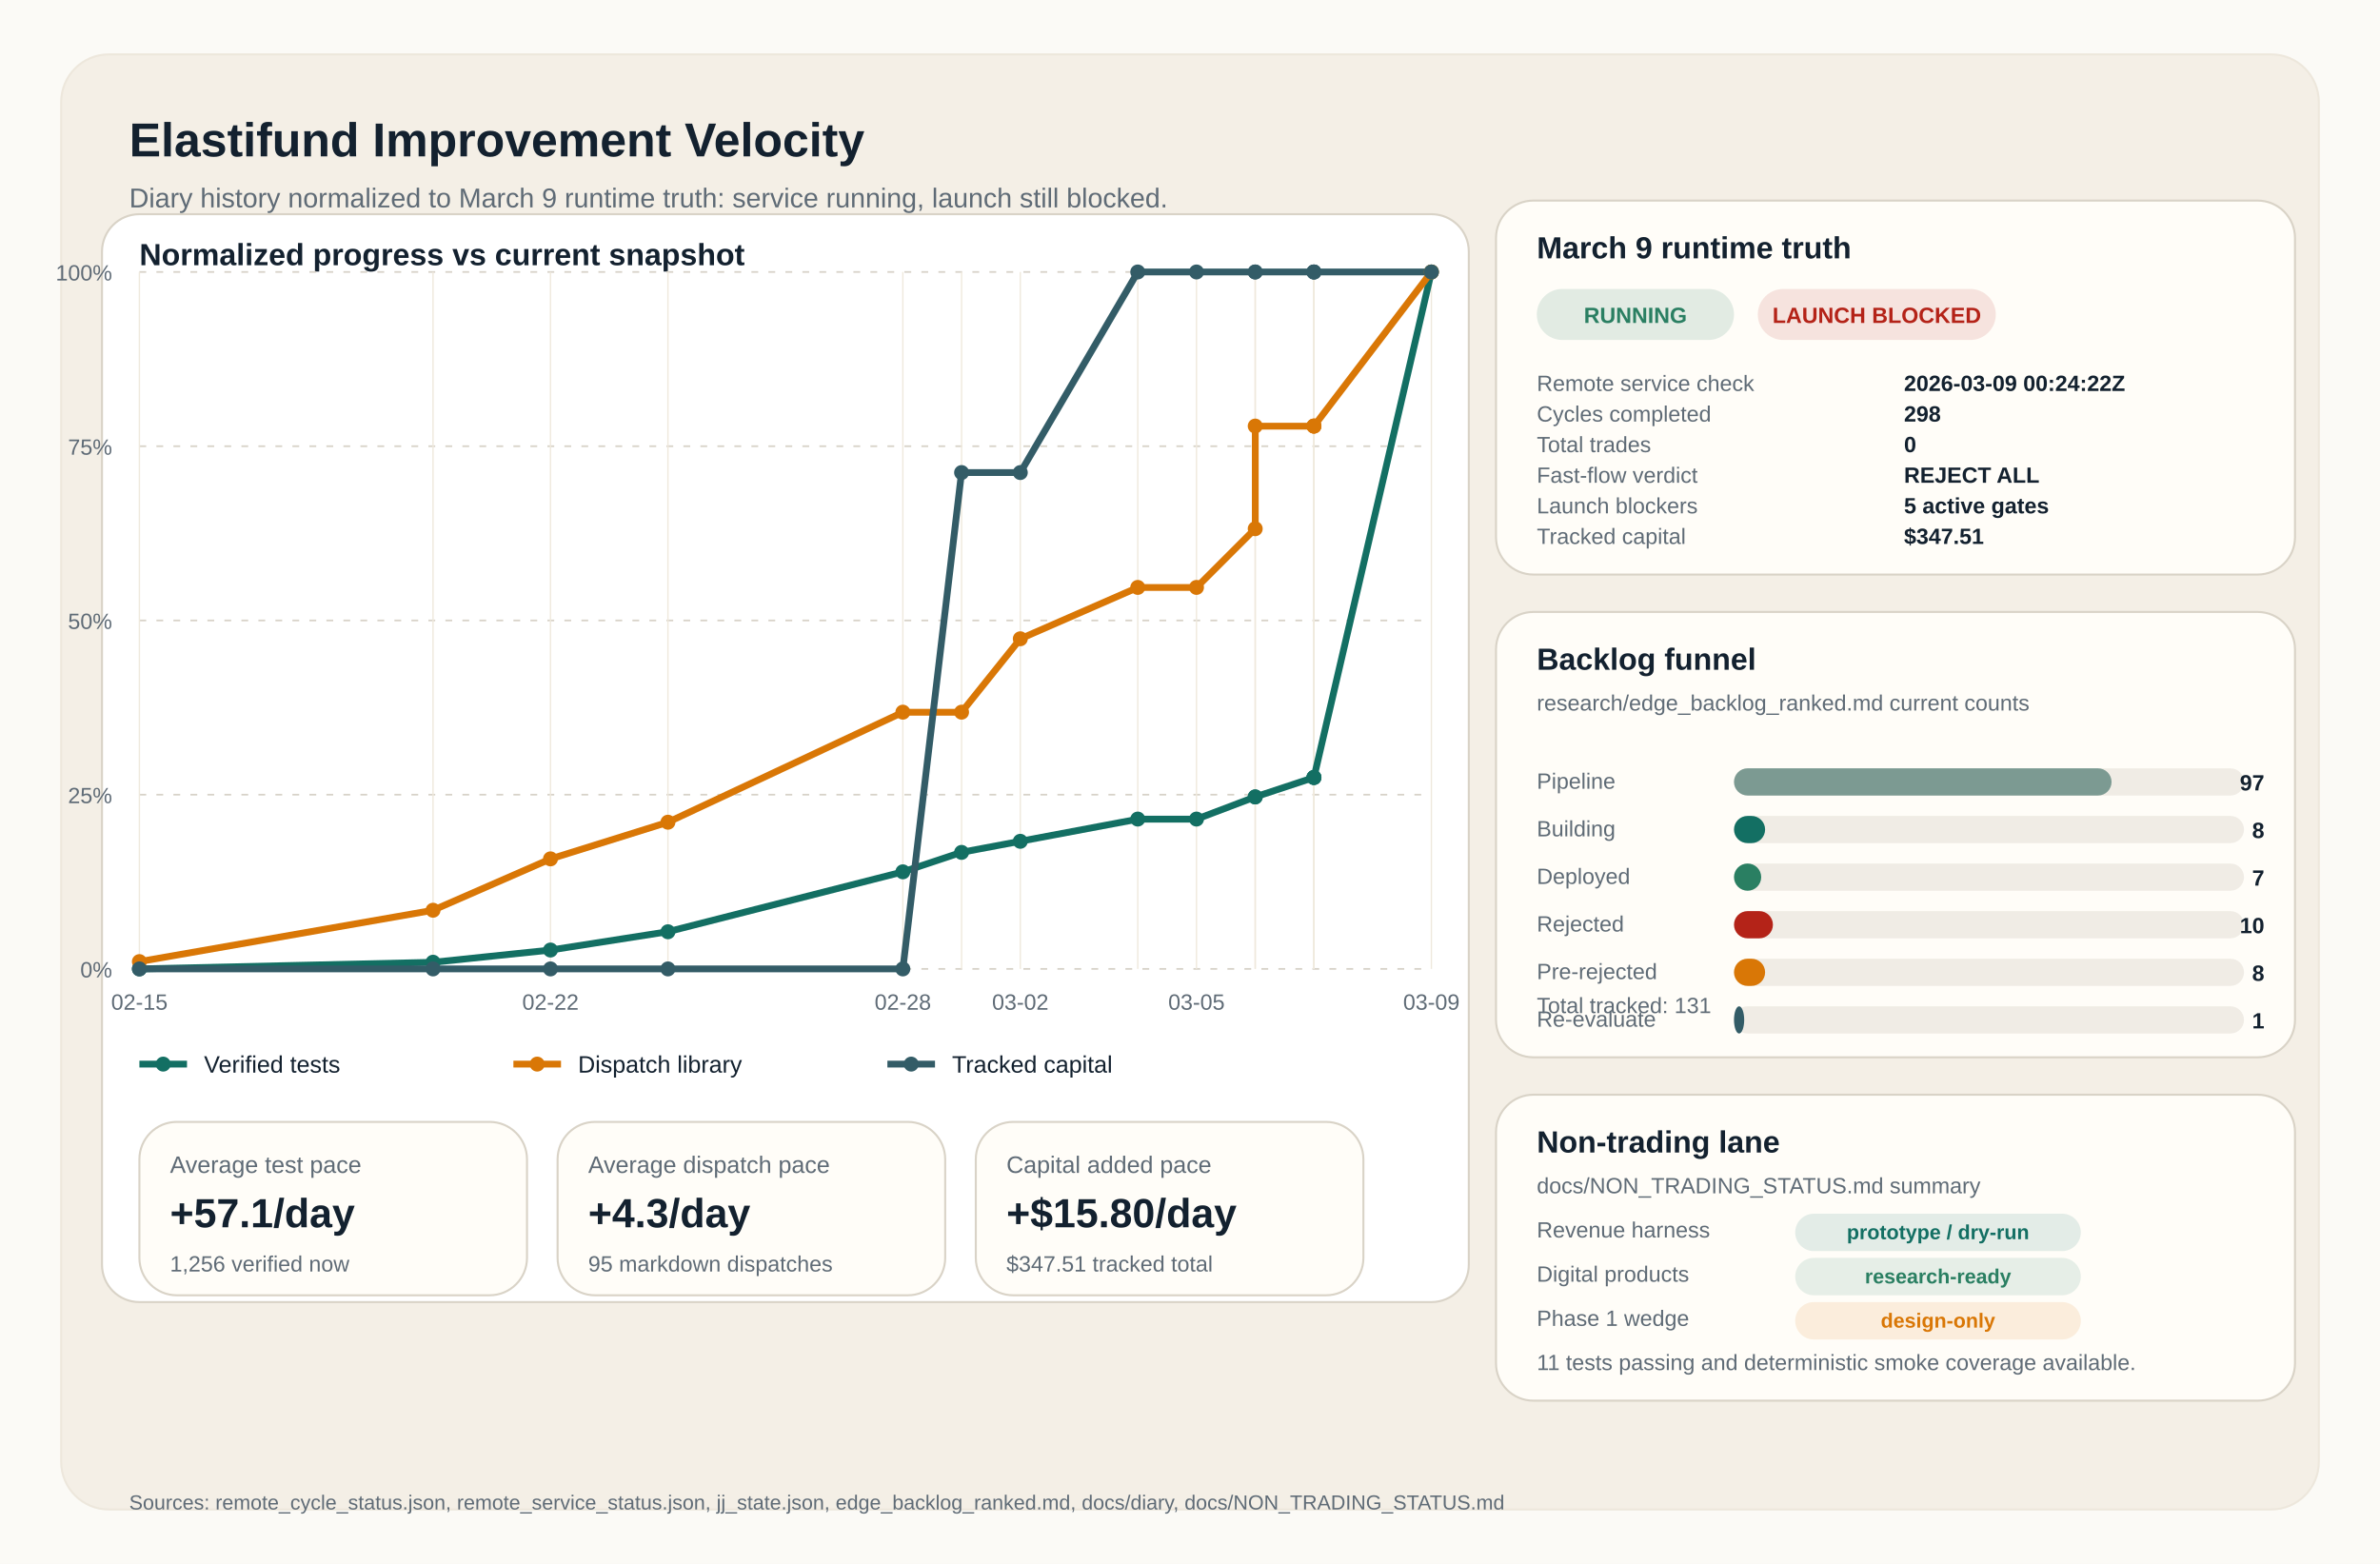
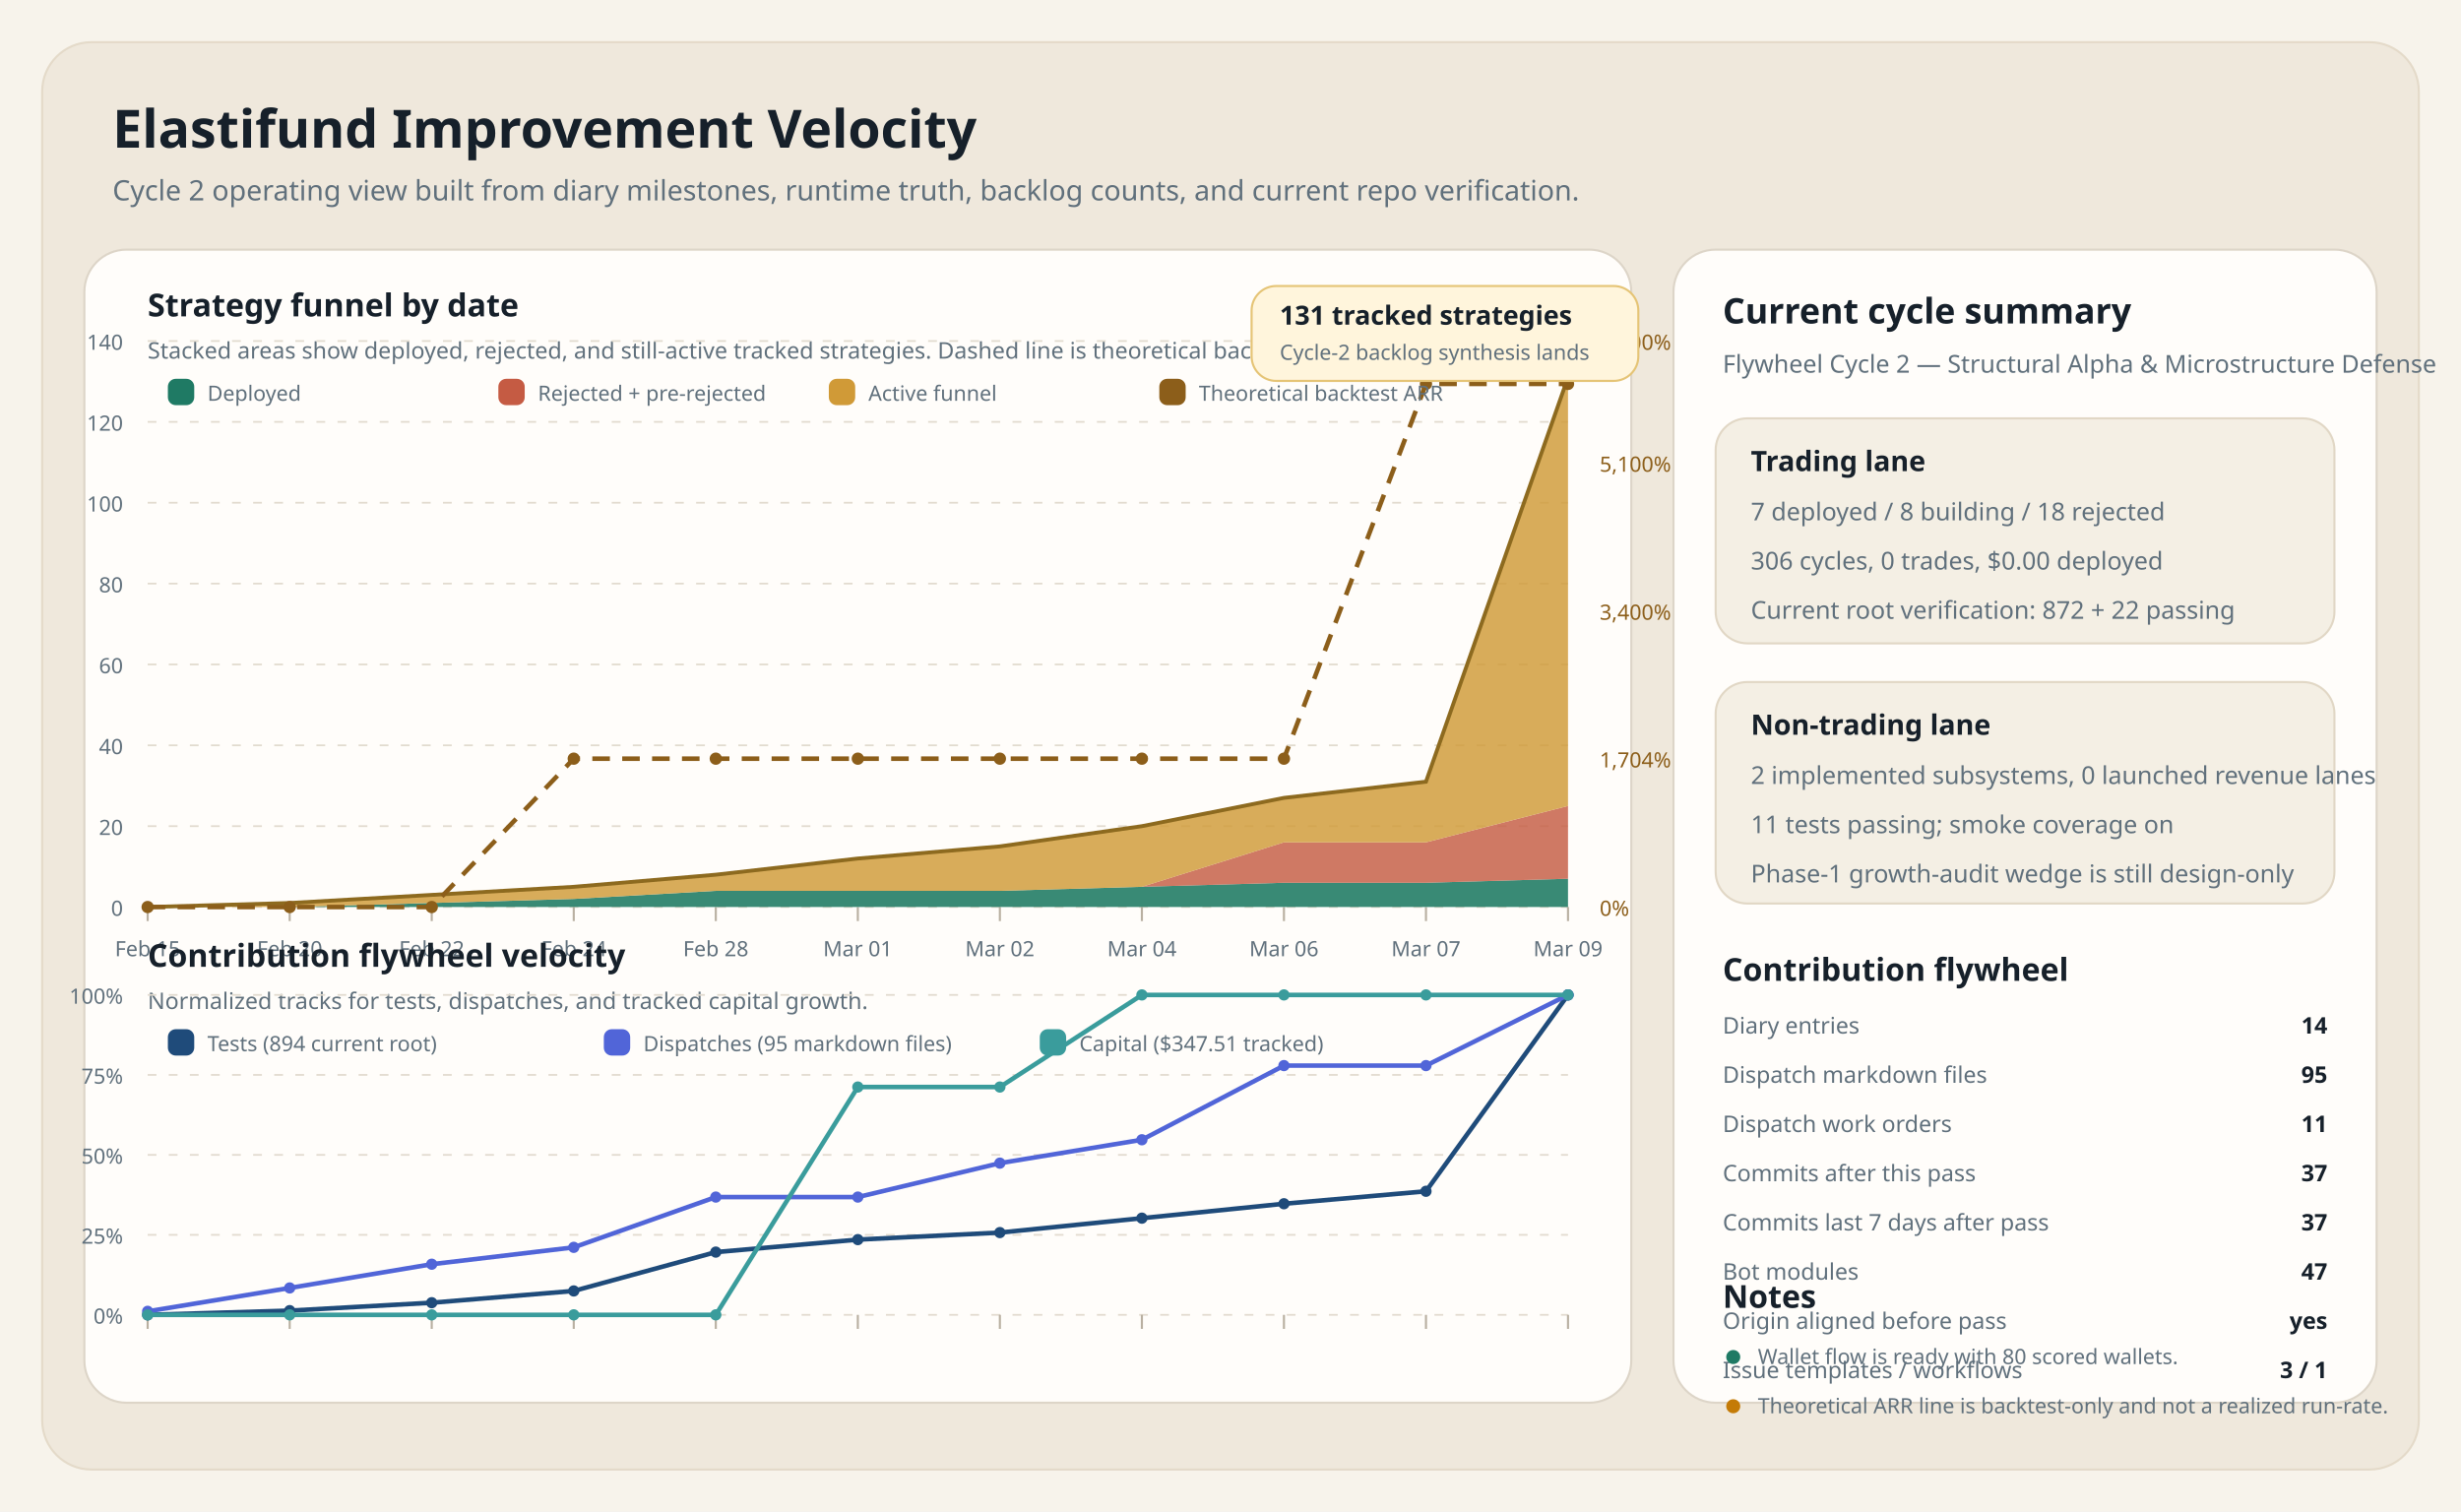
- <svg xmlns="http://www.w3.org/2000/svg" width="1400" height="920" viewBox="0 0 1400 920" role="img" aria-labelledby="title desc">
-   <rect width="1400" height="920" fill="#fbfaf6" />
-   <rect x="36" y="32" width="1328" height="856" rx="28" fill="#f4efe6" stroke="#ede7dc" stroke-width="1.2" />
-   <text x="76" y="92" text-anchor="start" font-family="Arial, sans-serif" font-size="28" font-weight="700" fill="#13212f">Elastifund Improvement Velocity</text>
-   <text x="76" y="122" text-anchor="start" font-family="Arial, sans-serif" font-size="16" font-weight="400" fill="#5f6b76">Diary history normalized to March 9 runtime truth: service running, launch still blocked.</text>
-   <rect x="60" y="126" width="804" height="640" rx="22" fill="#ffffff" stroke="#d9d3c7" stroke-width="1.2" />
-   <text x="82" y="156" text-anchor="start" font-family="Arial, sans-serif" font-size="18" font-weight="700" fill="#13212f">Normalized progress vs current snapshot</text>
-   <line x1="82" y1="570.0" x2="842" y2="570.0" stroke="#d7d2c8" stroke-width="1.0" stroke-dasharray="4 6" />
-   <text x="66" y="575.0" text-anchor="end" font-family="Arial, sans-serif" font-size="13" font-weight="400" fill="#5f6b76">0%</text>
-   <line x1="82" y1="467.5" x2="842" y2="467.5" stroke="#d7d2c8" stroke-width="1.0" stroke-dasharray="4 6" />
-   <text x="66" y="472.5" text-anchor="end" font-family="Arial, sans-serif" font-size="13" font-weight="400" fill="#5f6b76">25%</text>
-   <line x1="82" y1="365.0" x2="842" y2="365.0" stroke="#d7d2c8" stroke-width="1.0" stroke-dasharray="4 6" />
-   <text x="66" y="370.0" text-anchor="end" font-family="Arial, sans-serif" font-size="13" font-weight="400" fill="#5f6b76">50%</text>
-   <line x1="82" y1="262.5" x2="842" y2="262.5" stroke="#d7d2c8" stroke-width="1.0" stroke-dasharray="4 6" />
-   <text x="66" y="267.5" text-anchor="end" font-family="Arial, sans-serif" font-size="13" font-weight="400" fill="#5f6b76">75%</text>
-   <line x1="82" y1="160.0" x2="842" y2="160.0" stroke="#d7d2c8" stroke-width="1.0" stroke-dasharray="4 6" />
-   <text x="66" y="165.0" text-anchor="end" font-family="Arial, sans-serif" font-size="13" font-weight="400" fill="#5f6b76">100%</text>
-   <line x1="82.0" y1="160" x2="82.0" y2="570" stroke="#efe9dd" stroke-width="0.8" />
-   <line x1="254.727" y1="160" x2="254.727" y2="570" stroke="#efe9dd" stroke-width="0.8" />
-   <line x1="323.818" y1="160" x2="323.818" y2="570" stroke="#efe9dd" stroke-width="0.8" />
-   <line x1="392.909" y1="160" x2="392.909" y2="570" stroke="#efe9dd" stroke-width="0.8" />
-   <line x1="531.091" y1="160" x2="531.091" y2="570" stroke="#efe9dd" stroke-width="0.8" />
-   <line x1="565.636" y1="160" x2="565.636" y2="570" stroke="#efe9dd" stroke-width="0.8" />
-   <line x1="600.182" y1="160" x2="600.182" y2="570" stroke="#efe9dd" stroke-width="0.8" />
-   <line x1="669.273" y1="160" x2="669.273" y2="570" stroke="#efe9dd" stroke-width="0.8" />
-   <line x1="703.818" y1="160" x2="703.818" y2="570" stroke="#efe9dd" stroke-width="0.8" />
-   <line x1="738.364" y1="160" x2="738.364" y2="570" stroke="#efe9dd" stroke-width="0.8" />
-   <line x1="738.364" y1="160" x2="738.364" y2="570" stroke="#efe9dd" stroke-width="0.8" />
-   <line x1="772.909" y1="160" x2="772.909" y2="570" stroke="#efe9dd" stroke-width="0.8" />
-   <line x1="772.909" y1="160" x2="772.909" y2="570" stroke="#efe9dd" stroke-width="0.8" />
-   <line x1="772.909" y1="160" x2="772.909" y2="570" stroke="#efe9dd" stroke-width="0.8" />
-   <line x1="842.0" y1="160" x2="842.0" y2="570" stroke="#efe9dd" stroke-width="0.8" />
-   <polyline fill="none" stroke="#136f63" stroke-width="4" stroke-linecap="round" stroke-linejoin="round" points="82.0,570.0 254.7,566.1 323.8,558.9 392.9,548.1 531.1,512.9 565.6,501.4 600.2,494.9 669.3,481.9 703.8,481.9 738.4,468.8 738.4,468.8 772.9,457.4 772.9,457.4 772.9,457.4 842.0,160.0" />
-   <polyline fill="none" stroke="#d97706" stroke-width="4" stroke-linecap="round" stroke-linejoin="round" points="82.0,565.7 254.7,535.5 323.8,505.3 392.9,483.7 531.1,419.0 565.6,419.0 600.2,375.8 669.3,345.6 703.8,345.6 738.4,311.0 738.4,250.7 772.9,250.7 772.9,250.7 772.9,250.7 842.0,160.0" />
-   <polyline fill="none" stroke="#335c67" stroke-width="4" stroke-linecap="round" stroke-linejoin="round" points="82.0,570.0 254.7,570.0 323.8,570.0 392.9,570.0 531.1,570.0 565.6,278.0 600.2,278.0 669.3,160.0 703.8,160.0 738.4,160.0 738.4,160.0 772.9,160.0 772.9,160.0 772.9,160.0 842.0,160.0" />
-   <circle cx="82.0" cy="570.0" r="4.4" fill="#136f63" />
-   <circle cx="254.727" cy="566.064" r="4.4" fill="#136f63" />
-   <circle cx="323.818" cy="558.889" r="4.4" fill="#136f63" />
-   <circle cx="392.909" cy="548.147" r="4.4" fill="#136f63" />
-   <circle cx="531.091" cy="512.887" r="4.4" fill="#136f63" />
-   <circle cx="565.636" cy="501.448" r="4.4" fill="#136f63" />
-   <circle cx="600.182" cy="494.929" r="4.4" fill="#136f63" />
-   <circle cx="669.273" cy="481.85" r="4.4" fill="#136f63" />
-   <circle cx="703.818" cy="481.85" r="4.4" fill="#136f63" />
-   <circle cx="738.364" cy="468.812" r="4.4" fill="#136f63" />
-   <circle cx="738.364" cy="468.812" r="4.4" fill="#136f63" />
-   <circle cx="772.909" cy="457.373" r="4.4" fill="#136f63" />
-   <circle cx="772.909" cy="457.373" r="4.4" fill="#136f63" />
-   <circle cx="772.909" cy="457.373" r="4.4" fill="#136f63" />
-   <circle cx="842.0" cy="160.0" r="4.4" fill="#136f63" />
-   <circle cx="82.0" cy="565.695" r="4.4" fill="#d97706" />
-   <circle cx="254.727" cy="535.478" r="4.4" fill="#d97706" />
-   <circle cx="323.818" cy="505.261" r="4.4" fill="#d97706" />
-   <circle cx="392.909" cy="483.695" r="4.4" fill="#d97706" />
-   <circle cx="531.091" cy="418.956" r="4.4" fill="#d97706" />
-   <circle cx="565.636" cy="418.956" r="4.4" fill="#d97706" />
-   <circle cx="600.182" cy="375.783" r="4.4" fill="#d97706" />
-   <circle cx="669.273" cy="345.566" r="4.4" fill="#d97706" />
-   <circle cx="703.818" cy="345.566" r="4.4" fill="#d97706" />
-   <circle cx="738.364" cy="311.044" r="4.4" fill="#d97706" />
-   <circle cx="738.364" cy="250.651" r="4.4" fill="#d97706" />
-   <circle cx="772.909" cy="250.651" r="4.4" fill="#d97706" />
-   <circle cx="772.909" cy="250.651" r="4.4" fill="#d97706" />
-   <circle cx="772.909" cy="250.651" r="4.4" fill="#d97706" />
-   <circle cx="842.0" cy="160.0" r="4.4" fill="#d97706" />
-   <circle cx="82.0" cy="570.0" r="4.4" fill="#335c67" />
-   <circle cx="254.727" cy="570.0" r="4.4" fill="#335c67" />
-   <circle cx="323.818" cy="570.0" r="4.4" fill="#335c67" />
-   <circle cx="392.909" cy="570.0" r="4.4" fill="#335c67" />
-   <circle cx="531.091" cy="570.0" r="4.4" fill="#335c67" />
-   <circle cx="565.636" cy="277.998" r="4.4" fill="#335c67" />
-   <circle cx="600.182" cy="277.998" r="4.4" fill="#335c67" />
-   <circle cx="669.273" cy="160.0" r="4.4" fill="#335c67" />
-   <circle cx="703.818" cy="160.0" r="4.4" fill="#335c67" />
-   <circle cx="738.364" cy="160.0" r="4.4" fill="#335c67" />
-   <circle cx="738.364" cy="160.0" r="4.4" fill="#335c67" />
-   <circle cx="772.909" cy="160.0" r="4.4" fill="#335c67" />
-   <circle cx="772.909" cy="160.0" r="4.4" fill="#335c67" />
-   <circle cx="772.909" cy="160.0" r="4.4" fill="#335c67" />
-   <circle cx="842.0" cy="160.0" r="4.4" fill="#335c67" />
-   <text x="82.0" y="594" text-anchor="middle" font-family="Arial, sans-serif" font-size="13" font-weight="400" fill="#5f6b76">02-15</text>
-   <text x="323.818" y="594" text-anchor="middle" font-family="Arial, sans-serif" font-size="13" font-weight="400" fill="#5f6b76">02-22</text>
-   <text x="531.091" y="594" text-anchor="middle" font-family="Arial, sans-serif" font-size="13" font-weight="400" fill="#5f6b76">02-28</text>
-   <text x="600.182" y="594" text-anchor="middle" font-family="Arial, sans-serif" font-size="13" font-weight="400" fill="#5f6b76">03-02</text>
-   <text x="703.818" y="594" text-anchor="middle" font-family="Arial, sans-serif" font-size="13" font-weight="400" fill="#5f6b76">03-05</text>
-   <text x="842.0" y="594" text-anchor="middle" font-family="Arial, sans-serif" font-size="13" font-weight="400" fill="#5f6b76">03-09</text>
-   <line x1="82" y1="626" x2="110" y2="626" stroke="#136f63" stroke-width="4" />
-   <circle cx="96" cy="626" r="4.4" fill="#136f63" />
-   <text x="120" y="631" text-anchor="start" font-family="Arial, sans-serif" font-size="14" font-weight="400" fill="#13212f">Verified tests</text>
-   <line x1="302" y1="626" x2="330" y2="626" stroke="#d97706" stroke-width="4" />
-   <circle cx="316" cy="626" r="4.4" fill="#d97706" />
-   <text x="340" y="631" text-anchor="start" font-family="Arial, sans-serif" font-size="14" font-weight="400" fill="#13212f">Dispatch library</text>
-   <line x1="522" y1="626" x2="550" y2="626" stroke="#335c67" stroke-width="4" />
-   <circle cx="536" cy="626" r="4.4" fill="#335c67" />
-   <text x="560" y="631" text-anchor="start" font-family="Arial, sans-serif" font-size="14" font-weight="400" fill="#13212f">Tracked capital</text>
-   <rect x="82" y="660" width="228" height="102" rx="22" fill="#fffdf8" stroke="#d9d3c7" stroke-width="1.2" />
-   <text x="100" y="690" text-anchor="start" font-family="Arial, sans-serif" font-size="14" font-weight="400" fill="#5f6b76">Average test pace</text>
-   <text x="100" y="722" text-anchor="start" font-family="Arial, sans-serif" font-size="24" font-weight="700" fill="#13212f">+57.1/day</text>
-   <text x="100" y="748" text-anchor="start" font-family="Arial, sans-serif" font-size="13" font-weight="400" fill="#5f6b76">1,256 verified now</text>
-   <rect x="328" y="660" width="228" height="102" rx="22" fill="#fffdf8" stroke="#d9d3c7" stroke-width="1.2" />
-   <text x="346" y="690" text-anchor="start" font-family="Arial, sans-serif" font-size="14" font-weight="400" fill="#5f6b76">Average dispatch pace</text>
-   <text x="346" y="722" text-anchor="start" font-family="Arial, sans-serif" font-size="24" font-weight="700" fill="#13212f">+4.3/day</text>
-   <text x="346" y="748" text-anchor="start" font-family="Arial, sans-serif" font-size="13" font-weight="400" fill="#5f6b76">95 markdown dispatches</text>
-   <rect x="574" y="660" width="228" height="102" rx="22" fill="#fffdf8" stroke="#d9d3c7" stroke-width="1.2" />
-   <text x="592" y="690" text-anchor="start" font-family="Arial, sans-serif" font-size="14" font-weight="400" fill="#5f6b76">Capital added pace</text>
-   <text x="592" y="722" text-anchor="start" font-family="Arial, sans-serif" font-size="24" font-weight="700" fill="#13212f">+$15.80/day</text>
-   <text x="592" y="748" text-anchor="start" font-family="Arial, sans-serif" font-size="13" font-weight="400" fill="#5f6b76">$347.51 tracked total</text>
-   <rect x="880" y="118" width="470" height="220" rx="22" fill="#fffdf8" stroke="#d9d3c7" stroke-width="1.2" />
-   <text x="904" y="152" text-anchor="start" font-family="Arial, sans-serif" font-size="18" font-weight="700" fill="#13212f">March 9 runtime truth</text>
-   <rect x="904" y="170" width="116" height="30" rx="15" fill="#2a7f62" opacity="0.14" />
-   <text x="962" y="190" text-anchor="middle" font-family="Arial, sans-serif" font-size="13" font-weight="700" fill="#2a7f62">RUNNING</text>
-   <rect x="1034" y="170" width="140" height="30" rx="15" fill="#b42318" opacity="0.12" />
-   <text x="1104" y="190" text-anchor="middle" font-family="Arial, sans-serif" font-size="13" font-weight="700" fill="#b42318">LAUNCH BLOCKED</text>
-   <text x="904" y="230" text-anchor="start" font-family="Arial, sans-serif" font-size="13" font-weight="400" fill="#5f6b76">Remote service check</text>
-   <text x="1120" y="230" text-anchor="start" font-family="Arial, sans-serif" font-size="13" font-weight="700" fill="#13212f">2026-03-09 00:24:22Z</text>
-   <text x="904" y="248" text-anchor="start" font-family="Arial, sans-serif" font-size="13" font-weight="400" fill="#5f6b76">Cycles completed</text>
-   <text x="1120" y="248" text-anchor="start" font-family="Arial, sans-serif" font-size="13" font-weight="700" fill="#13212f">298</text>
-   <text x="904" y="266" text-anchor="start" font-family="Arial, sans-serif" font-size="13" font-weight="400" fill="#5f6b76">Total trades</text>
-   <text x="1120" y="266" text-anchor="start" font-family="Arial, sans-serif" font-size="13" font-weight="700" fill="#13212f">0</text>
-   <text x="904" y="284" text-anchor="start" font-family="Arial, sans-serif" font-size="13" font-weight="400" fill="#5f6b76">Fast-flow verdict</text>
-   <text x="1120" y="284" text-anchor="start" font-family="Arial, sans-serif" font-size="13" font-weight="700" fill="#13212f">REJECT ALL</text>
-   <text x="904" y="302" text-anchor="start" font-family="Arial, sans-serif" font-size="13" font-weight="400" fill="#5f6b76">Launch blockers</text>
-   <text x="1120" y="302" text-anchor="start" font-family="Arial, sans-serif" font-size="13" font-weight="700" fill="#13212f">5 active gates</text>
-   <text x="904" y="320" text-anchor="start" font-family="Arial, sans-serif" font-size="13" font-weight="400" fill="#5f6b76">Tracked capital</text>
-   <text x="1120" y="320" text-anchor="start" font-family="Arial, sans-serif" font-size="13" font-weight="700" fill="#13212f">$347.51</text>
-   <rect x="880" y="360" width="470" height="262" rx="22" fill="#fffdf8" stroke="#d9d3c7" stroke-width="1.2" />
-   <text x="904" y="394" text-anchor="start" font-family="Arial, sans-serif" font-size="18" font-weight="700" fill="#13212f">Backlog funnel</text>
-   <text x="904" y="418" text-anchor="start" font-family="Arial, sans-serif" font-size="13" font-weight="400" fill="#5f6b76">research/edge_backlog_ranked.md current counts</text>
-   <text x="904" y="464" text-anchor="start" font-family="Arial, sans-serif" font-size="13" font-weight="400" fill="#5f6b76">Pipeline</text>
-   <rect x="1020" y="452" width="300" height="16" rx="8" fill="#f0ece5" />
-   <rect x="1020" y="452" width="222.1" height="16" rx="8" fill="#7c9a92" />
-   <text x="1332" y="465" text-anchor="end" font-family="Arial, sans-serif" font-size="13" font-weight="700" fill="#13212f">97</text>
-   <text x="904" y="492" text-anchor="start" font-family="Arial, sans-serif" font-size="13" font-weight="400" fill="#5f6b76">Building</text>
-   <rect x="1020" y="480" width="300" height="16" rx="8" fill="#f0ece5" />
-   <rect x="1020" y="480" width="18.3" height="16" rx="8" fill="#136f63" />
-   <text x="1332" y="493" text-anchor="end" font-family="Arial, sans-serif" font-size="13" font-weight="700" fill="#13212f">8</text>
-   <text x="904" y="520" text-anchor="start" font-family="Arial, sans-serif" font-size="13" font-weight="400" fill="#5f6b76">Deployed</text>
-   <rect x="1020" y="508" width="300" height="16" rx="8" fill="#f0ece5" />
-   <rect x="1020" y="508" width="16.0" height="16" rx="8" fill="#2a7f62" />
-   <text x="1332" y="521" text-anchor="end" font-family="Arial, sans-serif" font-size="13" font-weight="700" fill="#13212f">7</text>
-   <text x="904" y="548" text-anchor="start" font-family="Arial, sans-serif" font-size="13" font-weight="400" fill="#5f6b76">Rejected</text>
-   <rect x="1020" y="536" width="300" height="16" rx="8" fill="#f0ece5" />
-   <rect x="1020" y="536" width="22.9" height="16" rx="8" fill="#b42318" />
-   <text x="1332" y="549" text-anchor="end" font-family="Arial, sans-serif" font-size="13" font-weight="700" fill="#13212f">10</text>
-   <text x="904" y="576" text-anchor="start" font-family="Arial, sans-serif" font-size="13" font-weight="400" fill="#5f6b76">Pre-rejected</text>
-   <rect x="1020" y="564" width="300" height="16" rx="8" fill="#f0ece5" />
-   <rect x="1020" y="564" width="18.3" height="16" rx="8" fill="#d97706" />
-   <text x="1332" y="577" text-anchor="end" font-family="Arial, sans-serif" font-size="13" font-weight="700" fill="#13212f">8</text>
-   <text x="904" y="604" text-anchor="start" font-family="Arial, sans-serif" font-size="13" font-weight="400" fill="#5f6b76">Re-evaluate</text>
-   <rect x="1020" y="592" width="300" height="16" rx="8" fill="#f0ece5" />
-   <rect x="1020" y="592" width="6.0" height="16" rx="8" fill="#335c67" />
-   <text x="1332" y="605" text-anchor="end" font-family="Arial, sans-serif" font-size="13" font-weight="700" fill="#13212f">1</text>
-   <text x="904" y="596" text-anchor="start" font-family="Arial, sans-serif" font-size="13" font-weight="400" fill="#5f6b76">Total tracked: 131</text>
-   <rect x="880" y="644" width="470" height="180" rx="22" fill="#fffdf8" stroke="#d9d3c7" stroke-width="1.2" />
-   <text x="904" y="678" text-anchor="start" font-family="Arial, sans-serif" font-size="18" font-weight="700" fill="#13212f">Non-trading lane</text>
-   <text x="904" y="702" text-anchor="start" font-family="Arial, sans-serif" font-size="13" font-weight="400" fill="#5f6b76">docs/NON_TRADING_STATUS.md summary</text>
-   <text x="904" y="728" text-anchor="start" font-family="Arial, sans-serif" font-size="13" font-weight="400" fill="#5f6b76">Revenue harness</text>
-   <rect x="1056" y="714" width="168" height="22" rx="11" fill="#136f63" opacity="0.12" />
-   <text x="1140" y="729" text-anchor="middle" font-family="Arial, sans-serif" font-size="12" font-weight="700" fill="#136f63">prototype / dry-run</text>
-   <text x="904" y="754" text-anchor="start" font-family="Arial, sans-serif" font-size="13" font-weight="400" fill="#5f6b76">Digital products</text>
-   <rect x="1056" y="740" width="168" height="22" rx="11" fill="#2a7f62" opacity="0.12" />
-   <text x="1140" y="755" text-anchor="middle" font-family="Arial, sans-serif" font-size="12" font-weight="700" fill="#2a7f62">research-ready</text>
-   <text x="904" y="780" text-anchor="start" font-family="Arial, sans-serif" font-size="13" font-weight="400" fill="#5f6b76">Phase 1 wedge</text>
-   <rect x="1056" y="766" width="168" height="22" rx="11" fill="#d97706" opacity="0.12" />
-   <text x="1140" y="781" text-anchor="middle" font-family="Arial, sans-serif" font-size="12" font-weight="700" fill="#d97706">design-only</text>
-   <text x="904" y="806" text-anchor="start" font-family="Arial, sans-serif" font-size="13" font-weight="400" fill="#5f6b76">11 tests passing and deterministic smoke coverage available.</text>
-   <text x="76" y="888" text-anchor="start" font-family="Arial, sans-serif" font-size="12" font-weight="400" fill="#5f6b76">Sources: remote_cycle_status.json, remote_service_status.json, jj_state.json, edge_backlog_ranked.md, docs/diary, docs/NON_TRADING_STATUS.md</text>
+ <svg xmlns="http://www.w3.org/2000/svg" width="1400" height="860" viewBox="0 0 1400 860" role="img" aria-labelledby="title desc">
+   <rect width="1400" height="860" fill="#f7f3eb" />
+   <rect x="24" y="24" width="1352" height="812" rx="28" fill="#efe8dc" stroke="#e4dac9" stroke-width="1.2" />
+   <text x="64" y="84" text-anchor="start" font-family="Avenir Next, Segoe UI, sans-serif" font-size="30" font-weight="700" fill="#16202a">Elastifund Improvement Velocity</text>
+   <text x="64" y="114" text-anchor="start" font-family="Avenir Next, Segoe UI, sans-serif" font-size="16" font-weight="400" fill="#60707c">Cycle 2 operating view built from diary milestones, runtime truth, backlog counts, and current repo verification.</text>
+   <rect x="48" y="142" width="880" height="656" rx="24" fill="#fffdfa" stroke="#ddd5c8" stroke-width="1.2" />
+   <rect x="952" y="142" width="400" height="656" rx="24" fill="#fffdfa" stroke="#ddd5c8" stroke-width="1.2" />
+   <text x="84" y="180" text-anchor="start" font-family="Avenir Next, Segoe UI, sans-serif" font-size="18" font-weight="700" fill="#16202a">Strategy funnel by date</text>
+   <text x="84" y="204" text-anchor="start" font-family="Avenir Next, Segoe UI, sans-serif" font-size="13" font-weight="400" fill="#60707c">Stacked areas show deployed, rejected, and still-active tracked strategies. Dashed line is theoretical backtest ARR reference.</text>
+   <line x1="84" y1="516.0" x2="892" y2="516.0" stroke="#e2dbcf" stroke-width="1.0" stroke-dasharray="5 7" />
+   <text x="70" y="521.0" text-anchor="end" font-family="Avenir Next, Segoe UI, sans-serif" font-size="12" font-weight="400" fill="#60707c">0</text>
+   <line x1="84" y1="470.0" x2="892" y2="470.0" stroke="#e2dbcf" stroke-width="1.0" stroke-dasharray="5 7" />
+   <text x="70" y="475.0" text-anchor="end" font-family="Avenir Next, Segoe UI, sans-serif" font-size="12" font-weight="400" fill="#60707c">20</text>
+   <line x1="84" y1="424.0" x2="892" y2="424.0" stroke="#e2dbcf" stroke-width="1.0" stroke-dasharray="5 7" />
+   <text x="70" y="429.0" text-anchor="end" font-family="Avenir Next, Segoe UI, sans-serif" font-size="12" font-weight="400" fill="#60707c">40</text>
+   <line x1="84" y1="378.0" x2="892" y2="378.0" stroke="#e2dbcf" stroke-width="1.0" stroke-dasharray="5 7" />
+   <text x="70" y="383.0" text-anchor="end" font-family="Avenir Next, Segoe UI, sans-serif" font-size="12" font-weight="400" fill="#60707c">60</text>
+   <line x1="84" y1="332.0" x2="892" y2="332.0" stroke="#e2dbcf" stroke-width="1.0" stroke-dasharray="5 7" />
+   <text x="70" y="337.0" text-anchor="end" font-family="Avenir Next, Segoe UI, sans-serif" font-size="12" font-weight="400" fill="#60707c">80</text>
+   <line x1="84" y1="286.0" x2="892" y2="286.0" stroke="#e2dbcf" stroke-width="1.0" stroke-dasharray="5 7" />
+   <text x="70" y="291.0" text-anchor="end" font-family="Avenir Next, Segoe UI, sans-serif" font-size="12" font-weight="400" fill="#60707c">100</text>
+   <line x1="84" y1="240.0" x2="892" y2="240.0" stroke="#e2dbcf" stroke-width="1.0" stroke-dasharray="5 7" />
+   <text x="70" y="245.0" text-anchor="end" font-family="Avenir Next, Segoe UI, sans-serif" font-size="12" font-weight="400" fill="#60707c">120</text>
+   <line x1="84" y1="194.0" x2="892" y2="194.0" stroke="#e2dbcf" stroke-width="1.0" stroke-dasharray="5 7" />
+   <text x="70" y="199.0" text-anchor="end" font-family="Avenir Next, Segoe UI, sans-serif" font-size="12" font-weight="400" fill="#60707c">140</text>
+   <text x="910" y="521.0" text-anchor="start" font-family="Avenir Next, Segoe UI, sans-serif" font-size="12" font-weight="400" fill="#8c5e1a">0%</text>
+   <text x="910" y="436.586" text-anchor="start" font-family="Avenir Next, Segoe UI, sans-serif" font-size="12" font-weight="400" fill="#8c5e1a">1,704%</text>
+   <text x="910" y="352.569" text-anchor="start" font-family="Avenir Next, Segoe UI, sans-serif" font-size="12" font-weight="400" fill="#8c5e1a">3,400%</text>
+   <text x="910" y="268.354" text-anchor="start" font-family="Avenir Next, Segoe UI, sans-serif" font-size="12" font-weight="400" fill="#8c5e1a">5,100%</text>
+   <text x="910" y="199.0" text-anchor="start" font-family="Avenir Next, Segoe UI, sans-serif" font-size="12" font-weight="400" fill="#8c5e1a">6,500%</text>
+   <line x1="84.0" y1="516" x2="84.0" y2="524" stroke="#b9b0a1" stroke-width="1.2" />
+   <text x="84.0" y="544" text-anchor="middle" font-family="Avenir Next, Segoe UI, sans-serif" font-size="12" font-weight="400" fill="#60707c">Feb 15</text>
+   <line x1="164.8" y1="516" x2="164.8" y2="524" stroke="#b9b0a1" stroke-width="1.2" />
+   <text x="164.8" y="544" text-anchor="middle" font-family="Avenir Next, Segoe UI, sans-serif" font-size="12" font-weight="400" fill="#60707c">Feb 20</text>
+   <line x1="245.6" y1="516" x2="245.6" y2="524" stroke="#b9b0a1" stroke-width="1.2" />
+   <text x="245.6" y="544" text-anchor="middle" font-family="Avenir Next, Segoe UI, sans-serif" font-size="12" font-weight="400" fill="#60707c">Feb 22</text>
+   <line x1="326.4" y1="516" x2="326.4" y2="524" stroke="#b9b0a1" stroke-width="1.2" />
+   <text x="326.4" y="544" text-anchor="middle" font-family="Avenir Next, Segoe UI, sans-serif" font-size="12" font-weight="400" fill="#60707c">Feb 24</text>
+   <line x1="407.2" y1="516" x2="407.2" y2="524" stroke="#b9b0a1" stroke-width="1.2" />
+   <text x="407.2" y="544" text-anchor="middle" font-family="Avenir Next, Segoe UI, sans-serif" font-size="12" font-weight="400" fill="#60707c">Feb 28</text>
+   <line x1="488.0" y1="516" x2="488.0" y2="524" stroke="#b9b0a1" stroke-width="1.2" />
+   <text x="488.0" y="544" text-anchor="middle" font-family="Avenir Next, Segoe UI, sans-serif" font-size="12" font-weight="400" fill="#60707c">Mar 01</text>
+   <line x1="568.8" y1="516" x2="568.8" y2="524" stroke="#b9b0a1" stroke-width="1.2" />
+   <text x="568.8" y="544" text-anchor="middle" font-family="Avenir Next, Segoe UI, sans-serif" font-size="12" font-weight="400" fill="#60707c">Mar 02</text>
+   <line x1="649.6" y1="516" x2="649.6" y2="524" stroke="#b9b0a1" stroke-width="1.2" />
+   <text x="649.6" y="544" text-anchor="middle" font-family="Avenir Next, Segoe UI, sans-serif" font-size="12" font-weight="400" fill="#60707c">Mar 04</text>
+   <line x1="730.4" y1="516" x2="730.4" y2="524" stroke="#b9b0a1" stroke-width="1.2" />
+   <text x="730.4" y="544" text-anchor="middle" font-family="Avenir Next, Segoe UI, sans-serif" font-size="12" font-weight="400" fill="#60707c">Mar 06</text>
+   <line x1="811.2" y1="516" x2="811.2" y2="524" stroke="#b9b0a1" stroke-width="1.2" />
+   <text x="811.2" y="544" text-anchor="middle" font-family="Avenir Next, Segoe UI, sans-serif" font-size="12" font-weight="400" fill="#60707c">Mar 07</text>
+   <line x1="892.0" y1="516" x2="892.0" y2="524" stroke="#b9b0a1" stroke-width="1.2" />
+   <text x="892.0" y="544" text-anchor="middle" font-family="Avenir Next, Segoe UI, sans-serif" font-size="12" font-weight="400" fill="#60707c">Mar 09</text>
+   <path d="M 84.0,516.0 L 84.0,516.0 L 164.8,516.0 L 245.6,513.7 L 326.4,511.4 L 407.2,506.8 L 488.0,506.8 L 568.8,506.8 L 649.6,504.5 L 730.4,502.2 L 811.2,502.2 L 892.0,499.9 L 892.0,516.0 L 811.2,516.0 L 730.4,516.0 L 649.6,516.0 L 568.8,516.0 L 488.0,516.0 L 407.2,516.0 L 326.4,516.0 L 245.6,516.0 L 164.8,516.0 L 84.0,516.0 Z" fill="#1f7a64" opacity="0.88" />
+   <path d="M 84.0,516.0 L 84.0,516.0 L 164.8,516.0 L 245.6,513.7 L 326.4,511.4 L 407.2,506.8 L 488.0,506.8 L 568.8,506.8 L 649.6,504.5 L 730.4,479.2 L 811.2,479.2 L 892.0,458.5 L 892.0,499.9 L 811.2,502.2 L 730.4,502.2 L 649.6,504.5 L 568.8,506.8 L 488.0,506.8 L 407.2,506.8 L 326.4,511.4 L 245.6,513.7 L 164.8,516.0 L 84.0,516.0 Z" fill="#c55b43" opacity="0.82" />
+   <path d="M 84.0,516.0 L 84.0,516.0 L 164.8,513.7 L 245.6,509.1 L 326.4,504.5 L 407.2,497.6 L 488.0,488.4 L 568.8,481.5 L 649.6,470.0 L 730.4,453.9 L 811.2,444.7 L 892.0,214.7 L 892.0,458.5 L 811.2,479.2 L 730.4,479.2 L 649.6,504.5 L 568.8,506.8 L 488.0,506.8 L 407.2,506.8 L 326.4,511.4 L 245.6,513.7 L 164.8,516.0 L 84.0,516.0 Z" fill="#d09a37" opacity="0.82" />
+   <path d="M 84.0,516.0 L 164.8,513.7 L 245.6,509.1 L 326.4,504.5 L 407.2,497.6 L 488.0,488.4 L 568.8,481.5 L 649.6,470.0 L 730.4,453.9 L 811.2,444.7 L 892.0,214.7" fill="none" stroke="#8d6a1f" stroke-width="2.2" />
+   <path d="M 84.0,516.0 L 164.8,516.0 L 245.6,516.0 L 326.4,431.6 L 407.2,431.6 L 488.0,431.6 L 568.8,431.6 L 649.6,431.6 L 730.4,431.6 L 811.2,218.4 L 892.0,218.4" fill="none" stroke="#8c5e1a" stroke-width="2.6" stroke-dasharray="10 7" />
+   <circle cx="84.0" cy="516.0" r="3.5" fill="#8c5e1a" />
+   <circle cx="164.8" cy="516.0" r="3.5" fill="#8c5e1a" />
+   <circle cx="245.6" cy="516.0" r="3.5" fill="#8c5e1a" />
+   <circle cx="326.4" cy="431.6" r="3.5" fill="#8c5e1a" />
+   <circle cx="407.2" cy="431.6" r="3.5" fill="#8c5e1a" />
+   <circle cx="488.0" cy="431.6" r="3.5" fill="#8c5e1a" />
+   <circle cx="568.8" cy="431.6" r="3.5" fill="#8c5e1a" />
+   <circle cx="649.6" cy="431.6" r="3.5" fill="#8c5e1a" />
+   <circle cx="730.4" cy="431.6" r="3.5" fill="#8c5e1a" />
+   <circle cx="811.2" cy="218.4" r="3.5" fill="#8c5e1a" />
+   <circle cx="892.0" cy="218.4" r="3.5" fill="#8c5e1a" />
+   <rect x="96" y="216" width="14" height="14" rx="4" fill="#1f7a64" stroke="#1f7a64" stroke-width="1.0" />
+   <text x="118" y="228" text-anchor="start" font-family="Avenir Next, Segoe UI, sans-serif" font-size="12" font-weight="400" fill="#60707c">Deployed</text>
+   <rect x="284" y="216" width="14" height="14" rx="4" fill="#c55b43" stroke="#c55b43" stroke-width="1.0" />
+   <text x="306" y="228" text-anchor="start" font-family="Avenir Next, Segoe UI, sans-serif" font-size="12" font-weight="400" fill="#60707c">Rejected + pre-rejected</text>
+   <rect x="472" y="216" width="14" height="14" rx="4" fill="#d09a37" stroke="#d09a37" stroke-width="1.0" />
+   <text x="494" y="228" text-anchor="start" font-family="Avenir Next, Segoe UI, sans-serif" font-size="12" font-weight="400" fill="#60707c">Active funnel</text>
+   <rect x="660" y="216" width="14" height="14" rx="4" fill="#8c5e1a" stroke="#8c5e1a" stroke-width="1.0" />
+   <text x="682" y="228" text-anchor="start" font-family="Avenir Next, Segoe UI, sans-serif" font-size="12" font-weight="400" fill="#60707c">Theoretical backtest ARR</text>
+   <rect x="712.0" y="162.7" width="220" height="54" rx="14" fill="#fff5dc" stroke="#e5c476" stroke-width="1.2" />
+   <text x="728.0" y="184.7" text-anchor="start" font-family="Avenir Next, Segoe UI, sans-serif" font-size="15" font-weight="700" fill="#16202a">131 tracked strategies</text>
+   <text x="728.0" y="204.7" text-anchor="start" font-family="Avenir Next, Segoe UI, sans-serif" font-size="12" font-weight="400" fill="#60707c">Cycle-2 backlog synthesis lands</text>
+   <text x="84" y="550" text-anchor="start" font-family="Avenir Next, Segoe UI, sans-serif" font-size="18" font-weight="700" fill="#16202a">Contribution flywheel velocity</text>
+   <text x="84" y="574" text-anchor="start" font-family="Avenir Next, Segoe UI, sans-serif" font-size="13" font-weight="400" fill="#60707c">Normalized tracks for tests, dispatches, and tracked capital growth.</text>
+   <line x1="84" y1="748.0" x2="892" y2="748.0" stroke="#e2dbcf" stroke-width="1.0" stroke-dasharray="5 7" />
+   <text x="70" y="753.0" text-anchor="end" font-family="Avenir Next, Segoe UI, sans-serif" font-size="12" font-weight="400" fill="#60707c">0%</text>
+   <line x1="84" y1="702.5" x2="892" y2="702.5" stroke="#e2dbcf" stroke-width="1.0" stroke-dasharray="5 7" />
+   <text x="70" y="707.5" text-anchor="end" font-family="Avenir Next, Segoe UI, sans-serif" font-size="12" font-weight="400" fill="#60707c">25%</text>
+   <line x1="84" y1="657.0" x2="892" y2="657.0" stroke="#e2dbcf" stroke-width="1.0" stroke-dasharray="5 7" />
+   <text x="70" y="662.0" text-anchor="end" font-family="Avenir Next, Segoe UI, sans-serif" font-size="12" font-weight="400" fill="#60707c">50%</text>
+   <line x1="84" y1="611.5" x2="892" y2="611.5" stroke="#e2dbcf" stroke-width="1.0" stroke-dasharray="5 7" />
+   <text x="70" y="616.5" text-anchor="end" font-family="Avenir Next, Segoe UI, sans-serif" font-size="12" font-weight="400" fill="#60707c">75%</text>
+   <line x1="84" y1="566.0" x2="892" y2="566.0" stroke="#e2dbcf" stroke-width="1.0" stroke-dasharray="5 7" />
+   <text x="70" y="571.0" text-anchor="end" font-family="Avenir Next, Segoe UI, sans-serif" font-size="12" font-weight="400" fill="#60707c">100%</text>
+   <line x1="84.0" y1="748" x2="84.0" y2="756" stroke="#b9b0a1" stroke-width="1.2" />
+   <line x1="164.8" y1="748" x2="164.8" y2="756" stroke="#b9b0a1" stroke-width="1.2" />
+   <line x1="245.6" y1="748" x2="245.6" y2="756" stroke="#b9b0a1" stroke-width="1.2" />
+   <line x1="326.4" y1="748" x2="326.4" y2="756" stroke="#b9b0a1" stroke-width="1.2" />
+   <line x1="407.2" y1="748" x2="407.2" y2="756" stroke="#b9b0a1" stroke-width="1.2" />
+   <line x1="488.0" y1="748" x2="488.0" y2="756" stroke="#b9b0a1" stroke-width="1.2" />
+   <line x1="568.8" y1="748" x2="568.8" y2="756" stroke="#b9b0a1" stroke-width="1.2" />
+   <line x1="649.6" y1="748" x2="649.6" y2="756" stroke="#b9b0a1" stroke-width="1.2" />
+   <line x1="730.4" y1="748" x2="730.4" y2="756" stroke="#b9b0a1" stroke-width="1.2" />
+   <line x1="811.2" y1="748" x2="811.2" y2="756" stroke="#b9b0a1" stroke-width="1.2" />
+   <line x1="892.0" y1="748" x2="892.0" y2="756" stroke="#b9b0a1" stroke-width="1.2" />
+   <path d="M 84.0,748.0 L 164.8,745.6 L 245.6,741.1 L 326.4,734.4 L 407.2,712.3 L 488.0,705.2 L 568.8,701.2 L 649.6,693.0 L 730.4,684.8 L 811.2,677.7 L 892.0,566.0" fill="none" stroke="#1f4b7a" stroke-width="2.6" />
+   <circle cx="84.0" cy="748.0" r="3.2" fill="#1f4b7a" />
+   <circle cx="164.8" cy="745.6" r="3.2" fill="#1f4b7a" />
+   <circle cx="245.6" cy="741.1" r="3.2" fill="#1f4b7a" />
+   <circle cx="326.4" cy="734.4" r="3.2" fill="#1f4b7a" />
+   <circle cx="407.2" cy="712.3" r="3.2" fill="#1f4b7a" />
+   <circle cx="488.0" cy="705.2" r="3.2" fill="#1f4b7a" />
+   <circle cx="568.8" cy="701.2" r="3.2" fill="#1f4b7a" />
+   <circle cx="649.6" cy="693.0" r="3.2" fill="#1f4b7a" />
+   <circle cx="730.4" cy="684.8" r="3.2" fill="#1f4b7a" />
+   <circle cx="811.2" cy="677.7" r="3.2" fill="#1f4b7a" />
+   <circle cx="892.0" cy="566.0" r="3.2" fill="#1f4b7a" />
+   <path d="M 84.0,746.0 L 164.8,732.7 L 245.6,719.2 L 326.4,709.6 L 407.2,681.0 L 488.0,681.0 L 568.8,661.7 L 649.6,648.4 L 730.4,606.2 L 811.2,606.2 L 892.0,566.0" fill="none" stroke="#5165d8" stroke-width="2.6" />
+   <circle cx="84.0" cy="746.0" r="3.2" fill="#5165d8" />
+   <circle cx="164.8" cy="732.7" r="3.2" fill="#5165d8" />
+   <circle cx="245.6" cy="719.2" r="3.2" fill="#5165d8" />
+   <circle cx="326.4" cy="709.6" r="3.2" fill="#5165d8" />
+   <circle cx="407.2" cy="681.0" r="3.2" fill="#5165d8" />
+   <circle cx="488.0" cy="681.0" r="3.2" fill="#5165d8" />
+   <circle cx="568.8" cy="661.7" r="3.2" fill="#5165d8" />
+   <circle cx="649.6" cy="648.4" r="3.2" fill="#5165d8" />
+   <circle cx="730.4" cy="606.2" r="3.2" fill="#5165d8" />
+   <circle cx="811.2" cy="606.2" r="3.2" fill="#5165d8" />
+   <circle cx="892.0" cy="566.0" r="3.2" fill="#5165d8" />
+   <path d="M 84.0,748.0 L 164.8,748.0 L 245.6,748.0 L 326.4,748.0 L 407.2,748.0 L 488.0,618.4 L 568.8,618.4 L 649.6,566.0 L 730.4,566.0 L 811.2,566.0 L 892.0,566.0" fill="none" stroke="#3a9c9c" stroke-width="2.6" />
+   <circle cx="84.0" cy="748.0" r="3.2" fill="#3a9c9c" />
+   <circle cx="164.8" cy="748.0" r="3.2" fill="#3a9c9c" />
+   <circle cx="245.6" cy="748.0" r="3.2" fill="#3a9c9c" />
+   <circle cx="326.4" cy="748.0" r="3.2" fill="#3a9c9c" />
+   <circle cx="407.2" cy="748.0" r="3.2" fill="#3a9c9c" />
+   <circle cx="488.0" cy="618.4" r="3.2" fill="#3a9c9c" />
+   <circle cx="568.8" cy="618.4" r="3.2" fill="#3a9c9c" />
+   <circle cx="649.6" cy="566.0" r="3.2" fill="#3a9c9c" />
+   <circle cx="730.4" cy="566.0" r="3.2" fill="#3a9c9c" />
+   <circle cx="811.2" cy="566.0" r="3.2" fill="#3a9c9c" />
+   <circle cx="892.0" cy="566.0" r="3.2" fill="#3a9c9c" />
+   <rect x="96" y="586" width="14" height="14" rx="4" fill="#1f4b7a" stroke="#1f4b7a" stroke-width="1.0" />
+   <text x="118" y="598" text-anchor="start" font-family="Avenir Next, Segoe UI, sans-serif" font-size="12" font-weight="400" fill="#60707c">Tests (894 current root)</text>
+   <rect x="344" y="586" width="14" height="14" rx="4" fill="#5165d8" stroke="#5165d8" stroke-width="1.0" />
+   <text x="366" y="598" text-anchor="start" font-family="Avenir Next, Segoe UI, sans-serif" font-size="12" font-weight="400" fill="#60707c">Dispatches (95 markdown files)</text>
+   <rect x="592" y="586" width="14" height="14" rx="4" fill="#3a9c9c" stroke="#3a9c9c" stroke-width="1.0" />
+   <text x="614" y="598" text-anchor="start" font-family="Avenir Next, Segoe UI, sans-serif" font-size="12" font-weight="400" fill="#60707c">Capital ($347.51 tracked)</text>
+   <text x="980" y="184" text-anchor="start" font-family="Avenir Next, Segoe UI, sans-serif" font-size="20" font-weight="700" fill="#16202a">Current cycle summary</text>
+   <text x="980" y="212" text-anchor="start" font-family="Avenir Next, Segoe UI, sans-serif" font-size="14" font-weight="400" fill="#60707c">Flywheel Cycle 2 — Structural Alpha &amp; Microstructure Defense</text>
+   <rect x="976" y="238" width="352" height="128" rx="18" fill="#f4efe4" stroke="#e1d7c5" stroke-width="1.2" />
+   <text x="996" y="268" text-anchor="start" font-family="Avenir Next, Segoe UI, sans-serif" font-size="16" font-weight="700" fill="#16202a">Trading lane</text>
+   <text x="996" y="296" text-anchor="start" font-family="Avenir Next, Segoe UI, sans-serif" font-size="14" font-weight="400" fill="#60707c">7 deployed / 8 building / 18 rejected</text>
+   <text x="996" y="324" text-anchor="start" font-family="Avenir Next, Segoe UI, sans-serif" font-size="14" font-weight="400" fill="#60707c">306 cycles, 0 trades, $0.00 deployed</text>
+   <text x="996" y="352" text-anchor="start" font-family="Avenir Next, Segoe UI, sans-serif" font-size="14" font-weight="400" fill="#60707c">Current root verification: 872 + 22 passing</text>
+   <rect x="976" y="388" width="352" height="126" rx="18" fill="#f4efe4" stroke="#e1d7c5" stroke-width="1.2" />
+   <text x="996" y="418" text-anchor="start" font-family="Avenir Next, Segoe UI, sans-serif" font-size="16" font-weight="700" fill="#16202a">Non-trading lane</text>
+   <text x="996" y="446" text-anchor="start" font-family="Avenir Next, Segoe UI, sans-serif" font-size="14" font-weight="400" fill="#60707c">2 implemented subsystems, 0 launched revenue lanes</text>
+   <text x="996" y="474" text-anchor="start" font-family="Avenir Next, Segoe UI, sans-serif" font-size="14" font-weight="400" fill="#60707c">11 tests passing; smoke coverage on</text>
+   <text x="996" y="502" text-anchor="start" font-family="Avenir Next, Segoe UI, sans-serif" font-size="14" font-weight="400" fill="#60707c">Phase-1 growth-audit wedge is still design-only</text>
+   <text x="980" y="558" text-anchor="start" font-family="Avenir Next, Segoe UI, sans-serif" font-size="18" font-weight="700" fill="#16202a">Contribution flywheel</text>
+   <text x="980" y="588" text-anchor="start" font-family="Avenir Next, Segoe UI, sans-serif" font-size="13" font-weight="400" fill="#60707c">Diary entries</text>
+   <text x="1324" y="588" text-anchor="end" font-family="Avenir Next, Segoe UI, sans-serif" font-size="13" font-weight="700" fill="#16202a">14</text>
+   <text x="980" y="616" text-anchor="start" font-family="Avenir Next, Segoe UI, sans-serif" font-size="13" font-weight="400" fill="#60707c">Dispatch markdown files</text>
+   <text x="1324" y="616" text-anchor="end" font-family="Avenir Next, Segoe UI, sans-serif" font-size="13" font-weight="700" fill="#16202a">95</text>
+   <text x="980" y="644" text-anchor="start" font-family="Avenir Next, Segoe UI, sans-serif" font-size="13" font-weight="400" fill="#60707c">Dispatch work orders</text>
+   <text x="1324" y="644" text-anchor="end" font-family="Avenir Next, Segoe UI, sans-serif" font-size="13" font-weight="700" fill="#16202a">11</text>
+   <text x="980" y="672" text-anchor="start" font-family="Avenir Next, Segoe UI, sans-serif" font-size="13" font-weight="400" fill="#60707c">Commits after this pass</text>
+   <text x="1324" y="672" text-anchor="end" font-family="Avenir Next, Segoe UI, sans-serif" font-size="13" font-weight="700" fill="#16202a">37</text>
+   <text x="980" y="700" text-anchor="start" font-family="Avenir Next, Segoe UI, sans-serif" font-size="13" font-weight="400" fill="#60707c">Commits last 7 days after pass</text>
+   <text x="1324" y="700" text-anchor="end" font-family="Avenir Next, Segoe UI, sans-serif" font-size="13" font-weight="700" fill="#16202a">37</text>
+   <text x="980" y="728" text-anchor="start" font-family="Avenir Next, Segoe UI, sans-serif" font-size="13" font-weight="400" fill="#60707c">Bot modules</text>
+   <text x="1324" y="728" text-anchor="end" font-family="Avenir Next, Segoe UI, sans-serif" font-size="13" font-weight="700" fill="#16202a">47</text>
+   <text x="980" y="756" text-anchor="start" font-family="Avenir Next, Segoe UI, sans-serif" font-size="13" font-weight="400" fill="#60707c">Origin aligned before pass</text>
+   <text x="1324" y="756" text-anchor="end" font-family="Avenir Next, Segoe UI, sans-serif" font-size="13" font-weight="700" fill="#16202a">yes</text>
+   <text x="980" y="784" text-anchor="start" font-family="Avenir Next, Segoe UI, sans-serif" font-size="13" font-weight="400" fill="#60707c">Issue templates / workflows</text>
+   <text x="1324" y="784" text-anchor="end" font-family="Avenir Next, Segoe UI, sans-serif" font-size="13" font-weight="700" fill="#16202a">3 / 1</text>
+   <text x="980" y="744" text-anchor="start" font-family="Avenir Next, Segoe UI, sans-serif" font-size="18" font-weight="700" fill="#16202a">Notes</text>
+   <circle cx="986" cy="772" r="4" fill="#1f7a64" />
+   <text x="1000" y="776" text-anchor="start" font-family="Avenir Next, Segoe UI, sans-serif" font-size="12" font-weight="400" fill="#60707c">Wallet flow is ready with 80 scored wallets.</text>
+   <circle cx="986" cy="800" r="4" fill="#c47b07" />
+   <text x="1000" y="804" text-anchor="start" font-family="Avenir Next, Segoe UI, sans-serif" font-size="12" font-weight="400" fill="#60707c">Theoretical ARR line is backtest-only and not a realized run-rate.</text>
</svg>
